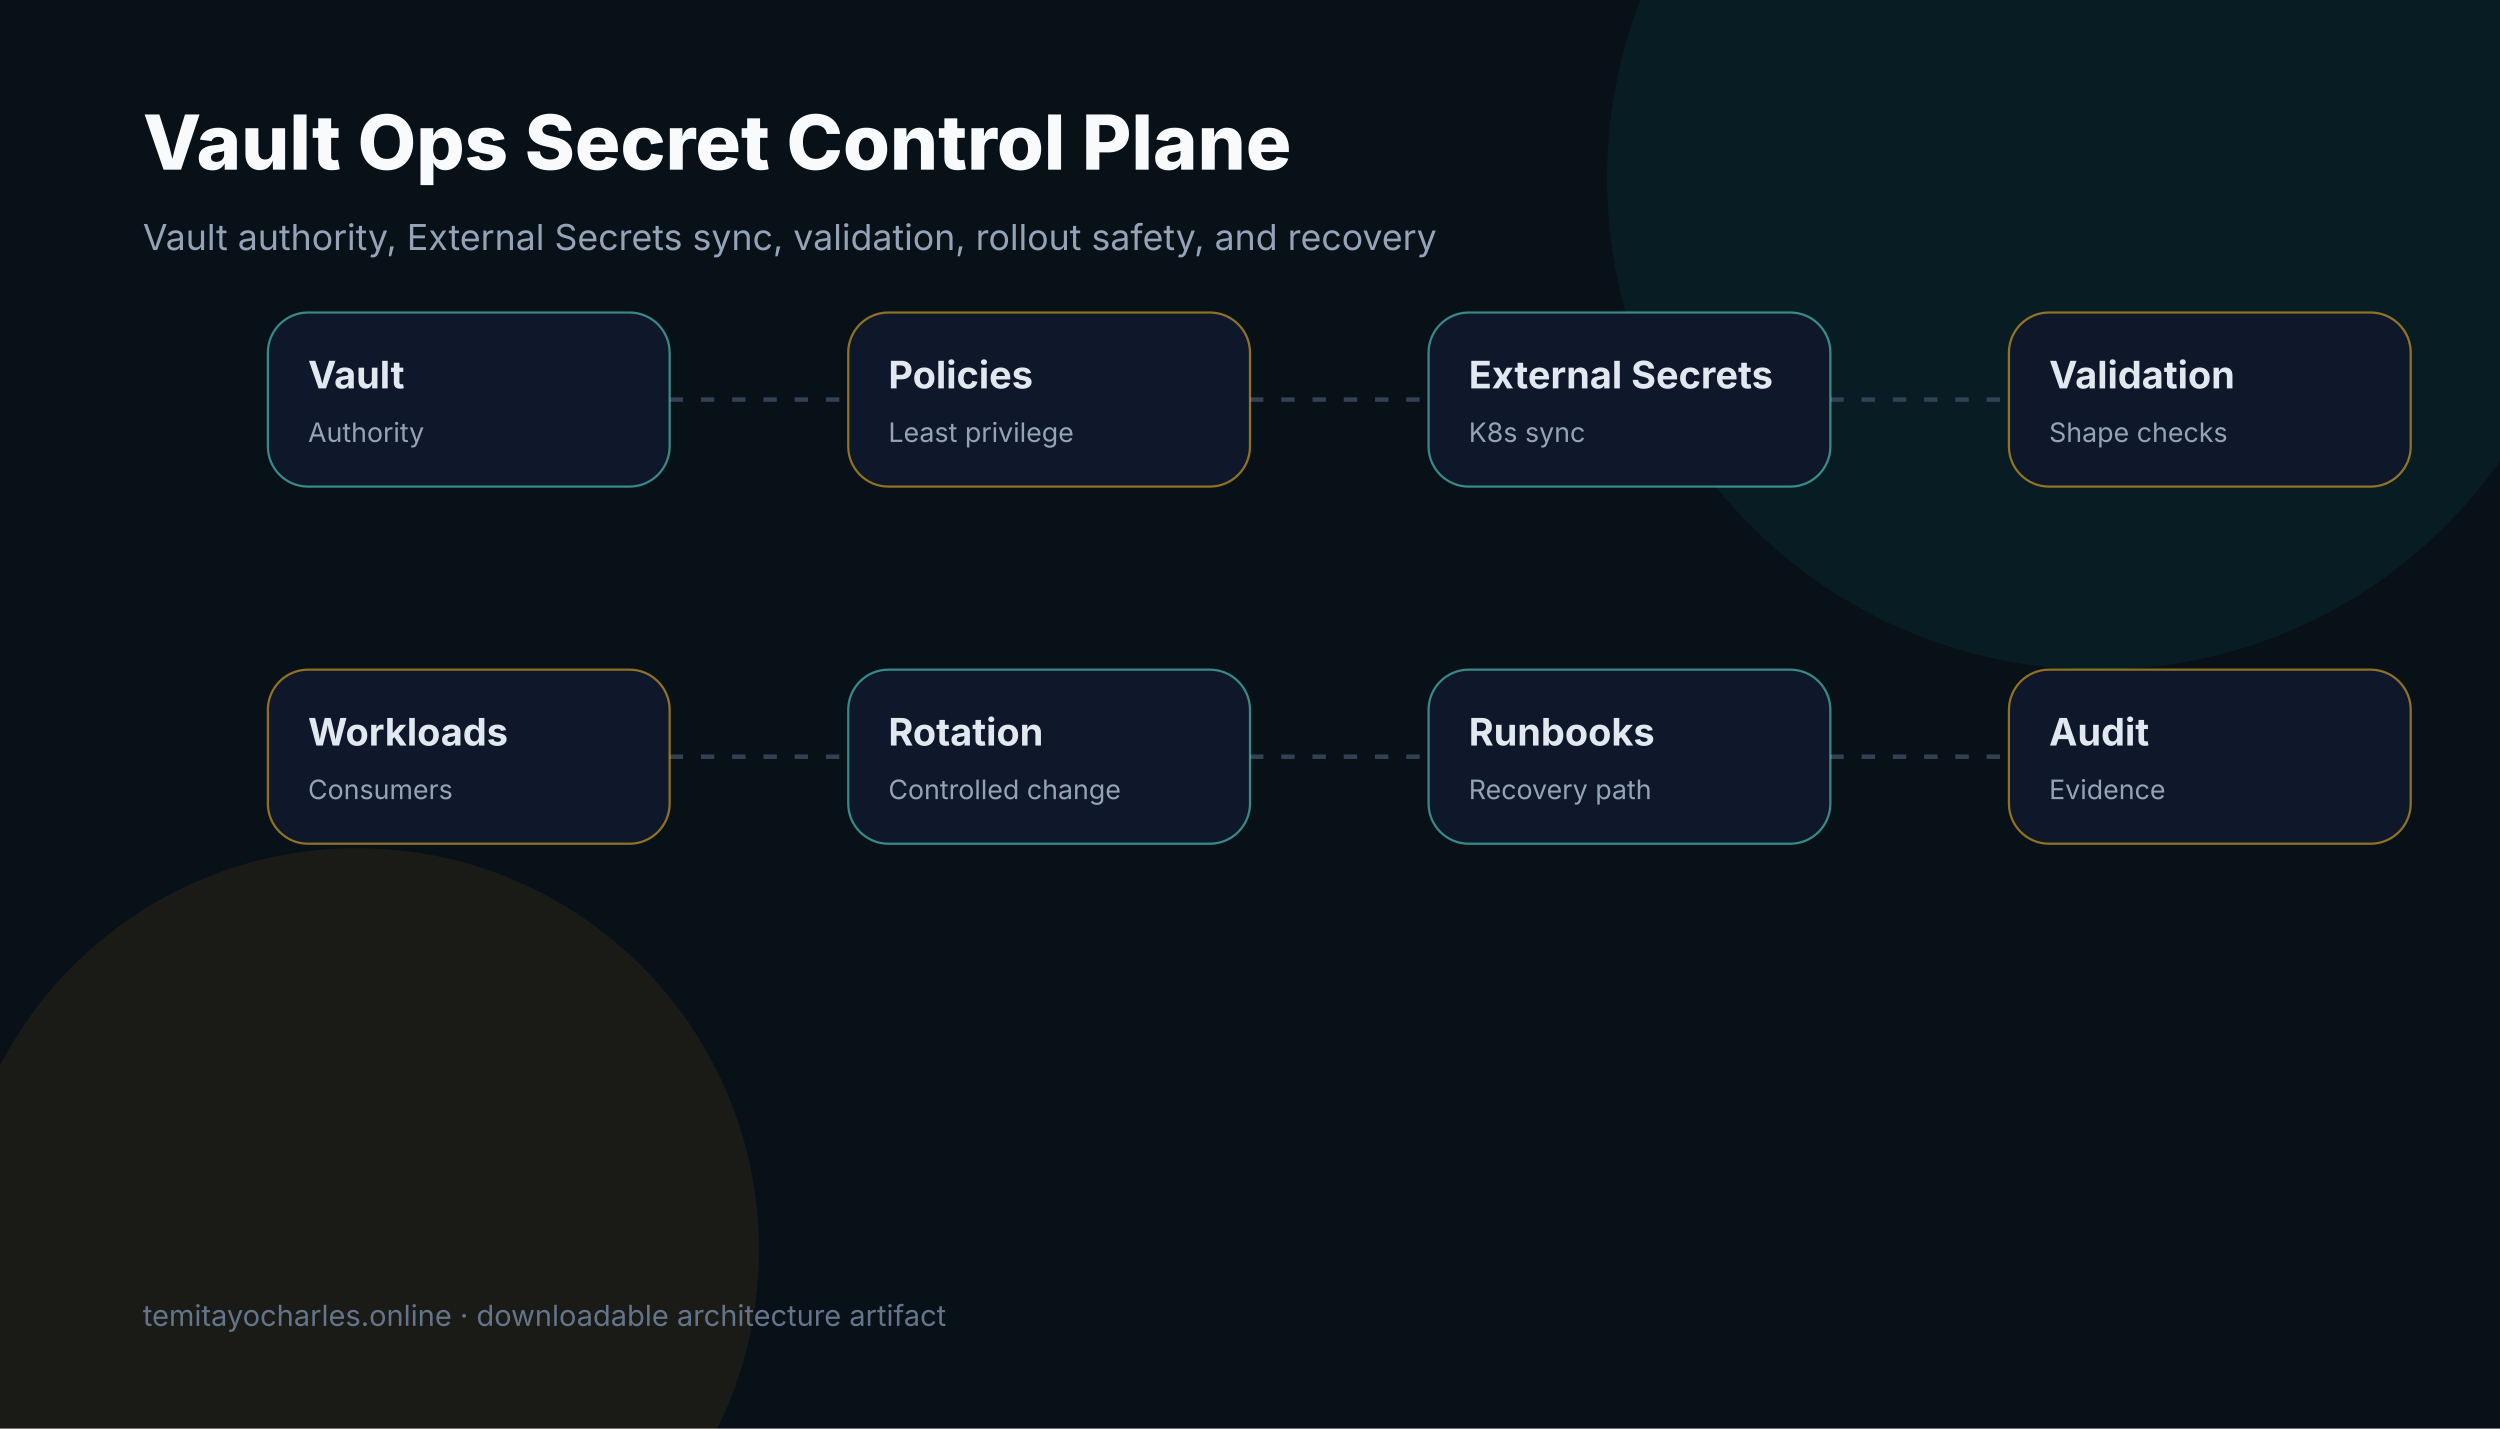
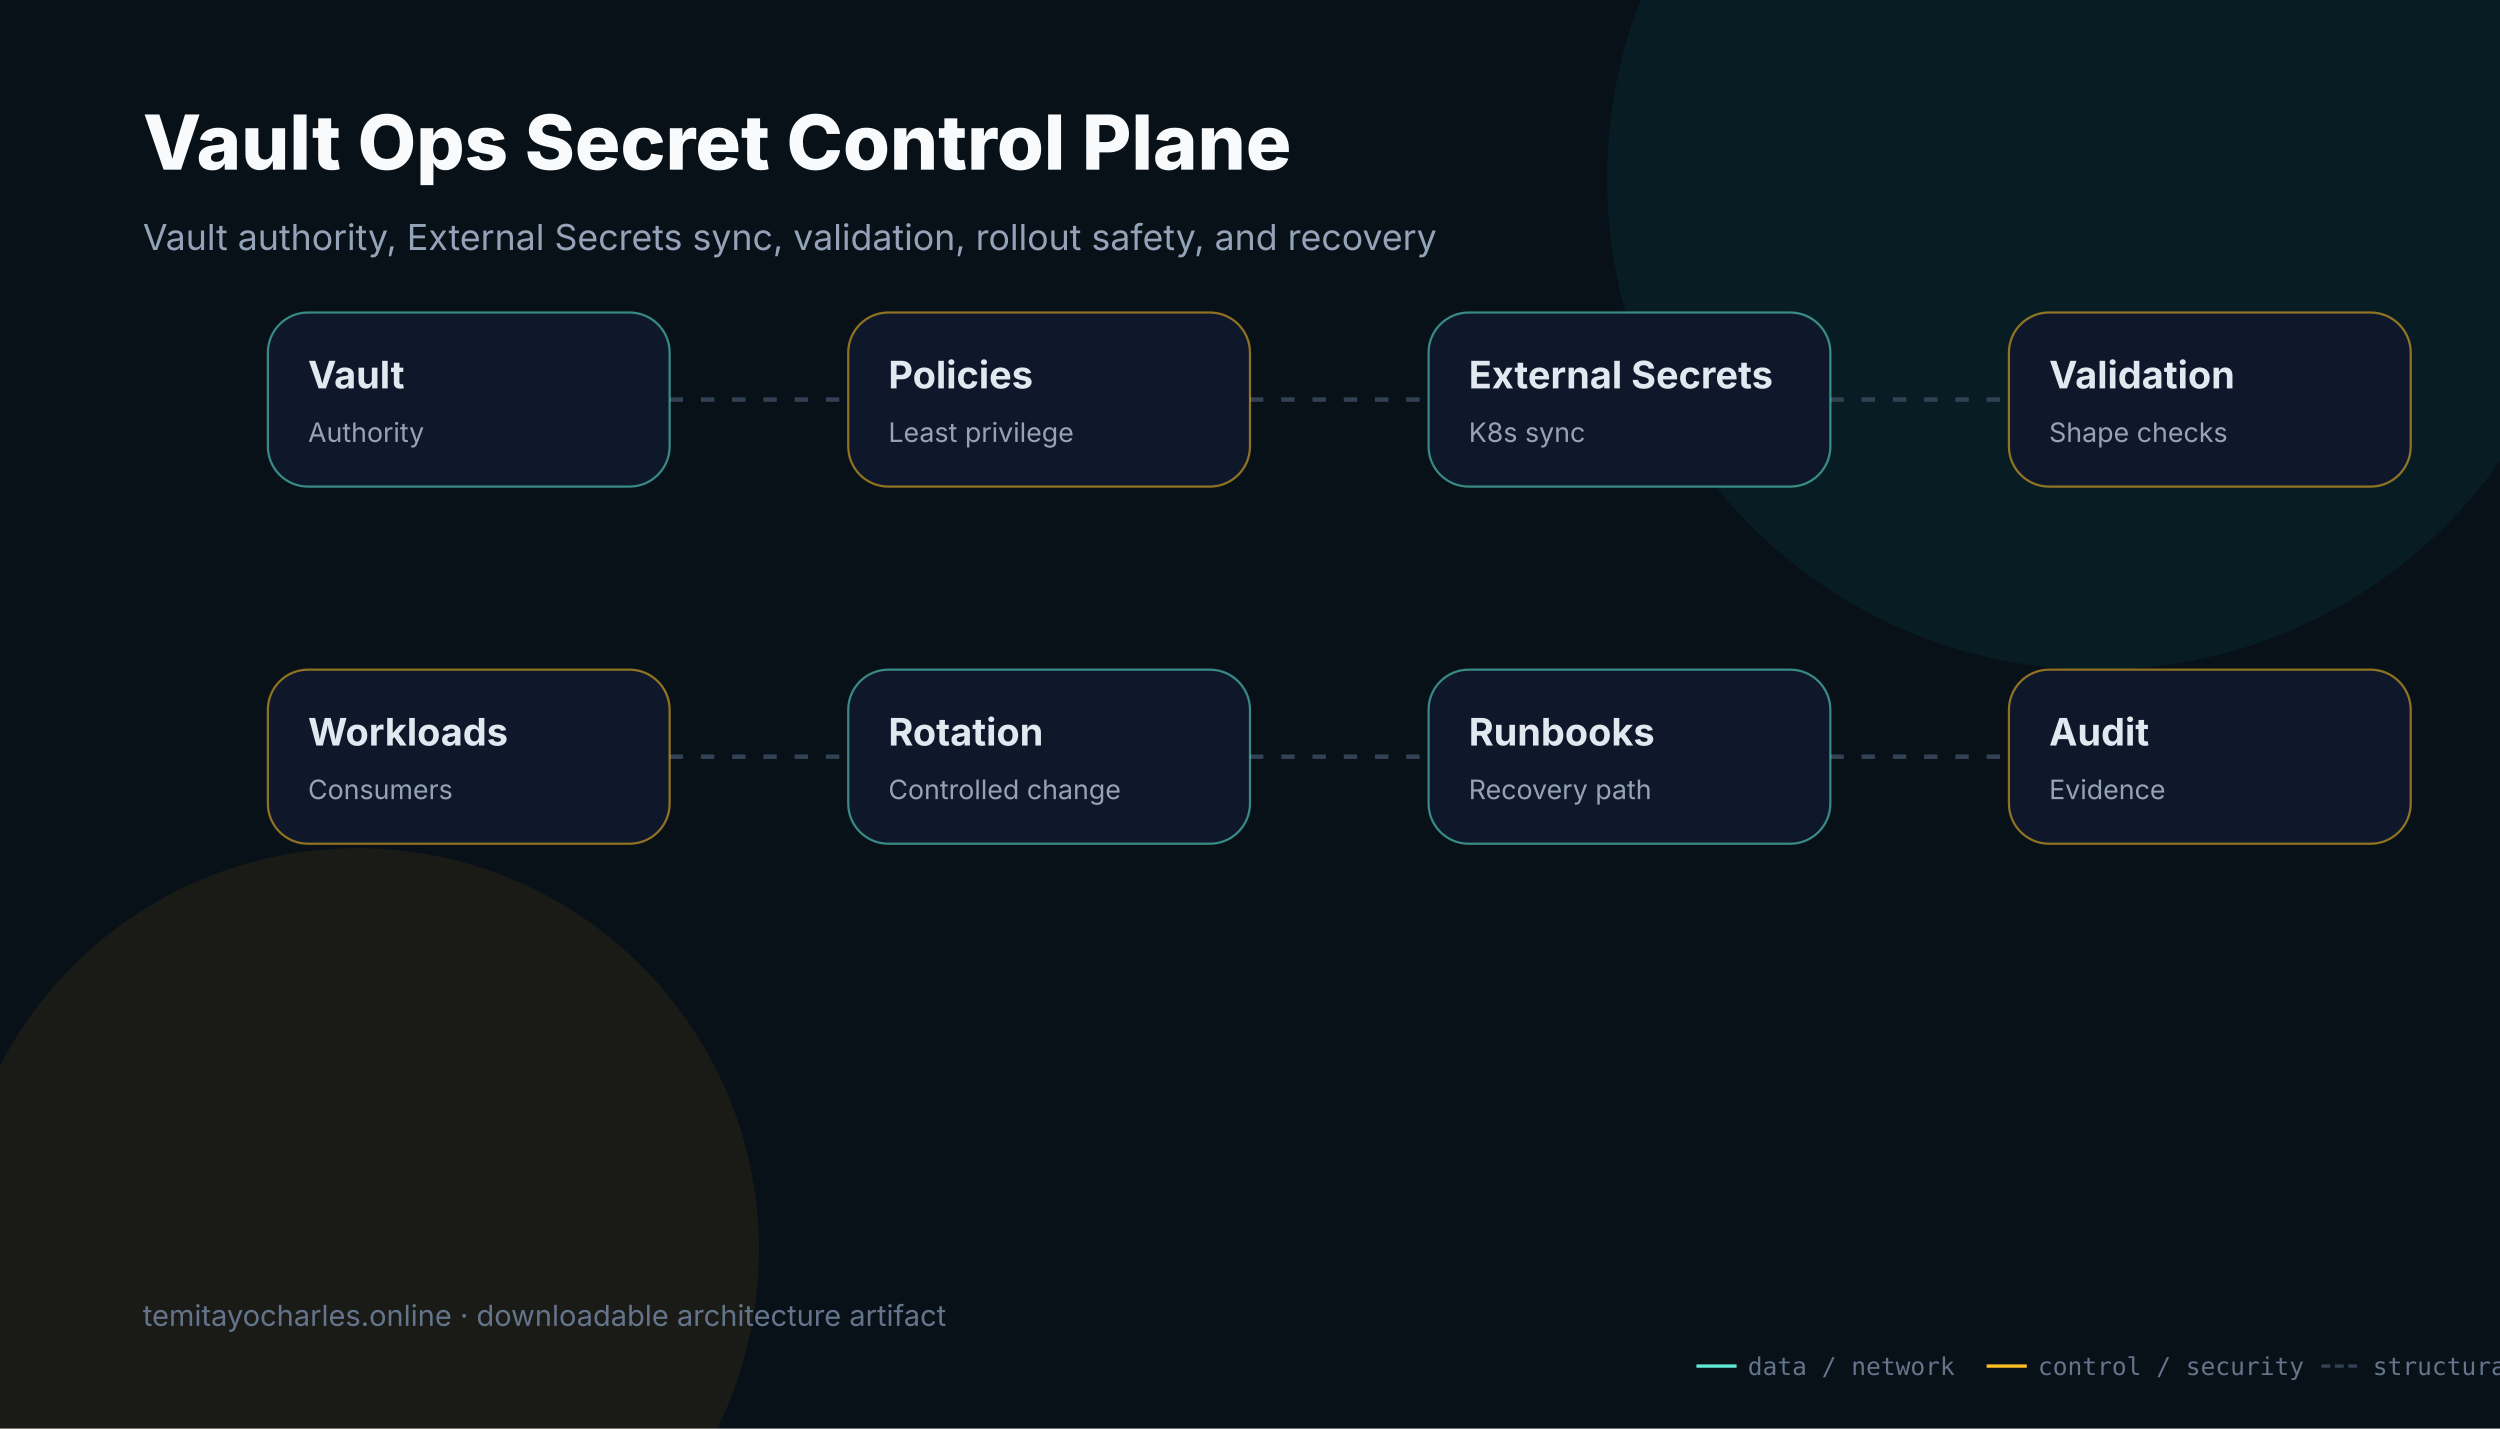
<svg xmlns="http://www.w3.org/2000/svg" width="1120" height="640" viewBox="0 0 1120 640" role="img" aria-labelledby="title desc">
  <rect width="1120" height="640" fill="#081018" />
  <circle cx="940" cy="80" r="220" fill="#0d9488" opacity="0.10" />
  <circle cx="160" cy="560" r="180" fill="#f59e0b" opacity="0.08" />
  <text x="64" y="76" fill="#f8fafc" font-family="Inter, Arial" font-size="34" font-weight="800">Vault Ops Secret Control Plane</text>
  <text x="64" y="112" fill="#94a3b8" font-family="Inter, Arial" font-size="16">Vault authority, External Secrets sync, validation, rollout safety, and recovery</text>
  <g>
    <path d="M300 179 C370 179, 310 179, 380 179" fill="none" stroke="#334155" stroke-width="2" stroke-dasharray="6 8" />
    <path d="M560 179 C630 179, 570 179, 640 179" fill="none" stroke="#334155" stroke-width="2" stroke-dasharray="6 8" />
    <path d="M820 179 C890 179, 830 179, 900 179" fill="none" stroke="#334155" stroke-width="2" stroke-dasharray="6 8" />
    <path d="M300 339 C370 339, 310 339, 380 339" fill="none" stroke="#334155" stroke-width="2" stroke-dasharray="6 8" />
    <path d="M560 339 C630 339, 570 339, 640 339" fill="none" stroke="#334155" stroke-width="2" stroke-dasharray="6 8" />
    <path d="M820 339 C890 339, 830 339, 900 339" fill="none" stroke="#334155" stroke-width="2" stroke-dasharray="6 8" />
    <rect x="120" y="140" width="180" height="78" rx="18" fill="#0f172a" stroke="#5eead4" stroke-opacity="0.55" />
    <text x="138" y="174" fill="#e2e8f0" font-family="Inter, Arial" font-size="17" font-weight="700">Vault</text>
    <text x="138" y="198" fill="#94a3b8" font-family="Inter, Arial" font-size="12">Authority</text>
    <rect x="380" y="140" width="180" height="78" rx="18" fill="#0f172a" stroke="#fbbf24" stroke-opacity="0.55" />
    <text x="398" y="174" fill="#e2e8f0" font-family="Inter, Arial" font-size="17" font-weight="700">Policies</text>
    <text x="398" y="198" fill="#94a3b8" font-family="Inter, Arial" font-size="12">Least privilege</text>
    <rect x="640" y="140" width="180" height="78" rx="18" fill="#0f172a" stroke="#5eead4" stroke-opacity="0.55" />
    <text x="658" y="174" fill="#e2e8f0" font-family="Inter, Arial" font-size="17" font-weight="700">External Secrets</text>
    <text x="658" y="198" fill="#94a3b8" font-family="Inter, Arial" font-size="12">K8s sync</text>
    <rect x="900" y="140" width="180" height="78" rx="18" fill="#0f172a" stroke="#fbbf24" stroke-opacity="0.55" />
    <text x="918" y="174" fill="#e2e8f0" font-family="Inter, Arial" font-size="17" font-weight="700">Validation</text>
    <text x="918" y="198" fill="#94a3b8" font-family="Inter, Arial" font-size="12">Shape checks</text>
    <rect x="120" y="300" width="180" height="78" rx="18" fill="#0f172a" stroke="#fbbf24" stroke-opacity="0.55" />
    <text x="138" y="334" fill="#e2e8f0" font-family="Inter, Arial" font-size="17" font-weight="700">Workloads</text>
    <text x="138" y="358" fill="#94a3b8" font-family="Inter, Arial" font-size="12">Consumers</text>
    <rect x="380" y="300" width="180" height="78" rx="18" fill="#0f172a" stroke="#5eead4" stroke-opacity="0.55" />
    <text x="398" y="334" fill="#e2e8f0" font-family="Inter, Arial" font-size="17" font-weight="700">Rotation</text>
    <text x="398" y="358" fill="#94a3b8" font-family="Inter, Arial" font-size="12">Controlled change</text>
    <rect x="640" y="300" width="180" height="78" rx="18" fill="#0f172a" stroke="#5eead4" stroke-opacity="0.55" />
    <text x="658" y="334" fill="#e2e8f0" font-family="Inter, Arial" font-size="17" font-weight="700">Runbooks</text>
    <text x="658" y="358" fill="#94a3b8" font-family="Inter, Arial" font-size="12">Recovery path</text>
    <rect x="900" y="300" width="180" height="78" rx="18" fill="#0f172a" stroke="#fbbf24" stroke-opacity="0.55" />
    <text x="918" y="334" fill="#e2e8f0" font-family="Inter, Arial" font-size="17" font-weight="700">Audit</text>
    <text x="918" y="358" fill="#94a3b8" font-family="Inter, Arial" font-size="12">Evidence</text>
  </g>
  <text x="64" y="594" fill="#64748b" font-family="Inter, Arial" font-size="13">temitayocharles.online · downloadable architecture artifact</text>
+   <g transform="translate(760, 605)">
+     <line x1="0" y1="7" x2="18" y2="7" stroke="#5eead4" stroke-width="1.5" />
+     <text x="23" y="11" font-family="monospace" font-size="11" fill="#64748b">data / network</text>
+     <line x1="130" y1="7" x2="148" y2="7" stroke="#fbbf24" stroke-width="1.5" />
+     <text x="153" y="11" font-family="monospace" font-size="11" fill="#64748b">control / security</text>
+     <line x1="280" y1="7" x2="298" y2="7" stroke="#334155" stroke-width="1.5" stroke-dasharray="4 2" />
+     <text x="303" y="11" font-family="monospace" font-size="11" fill="#64748b">structural</text>
+   </g>
</svg>
